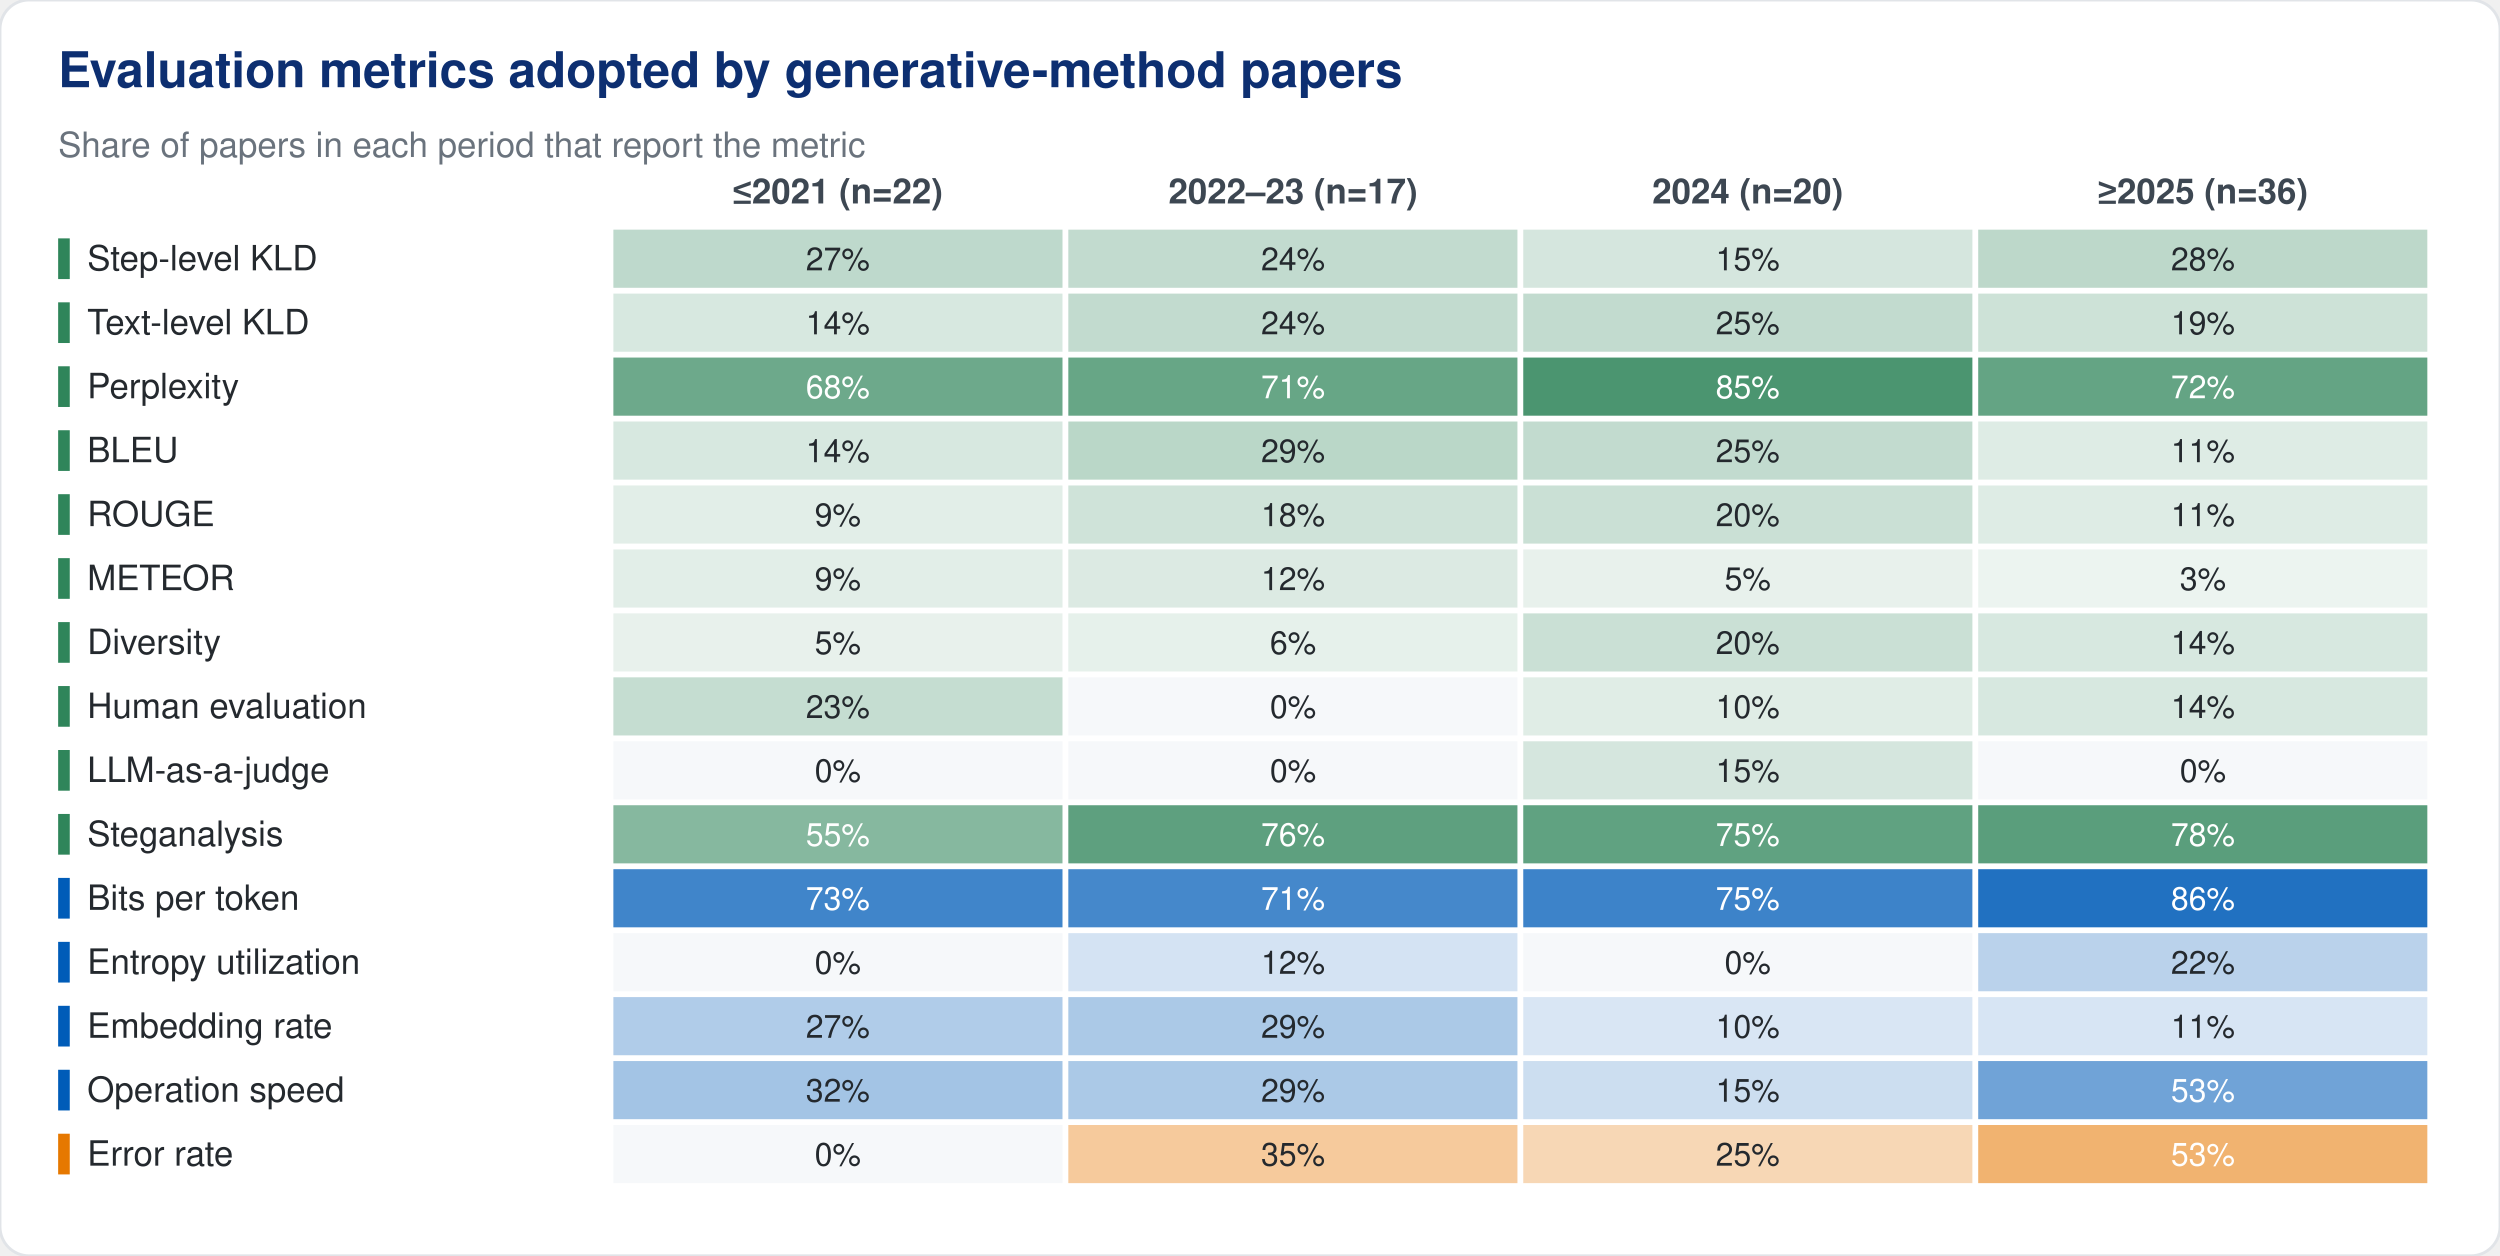
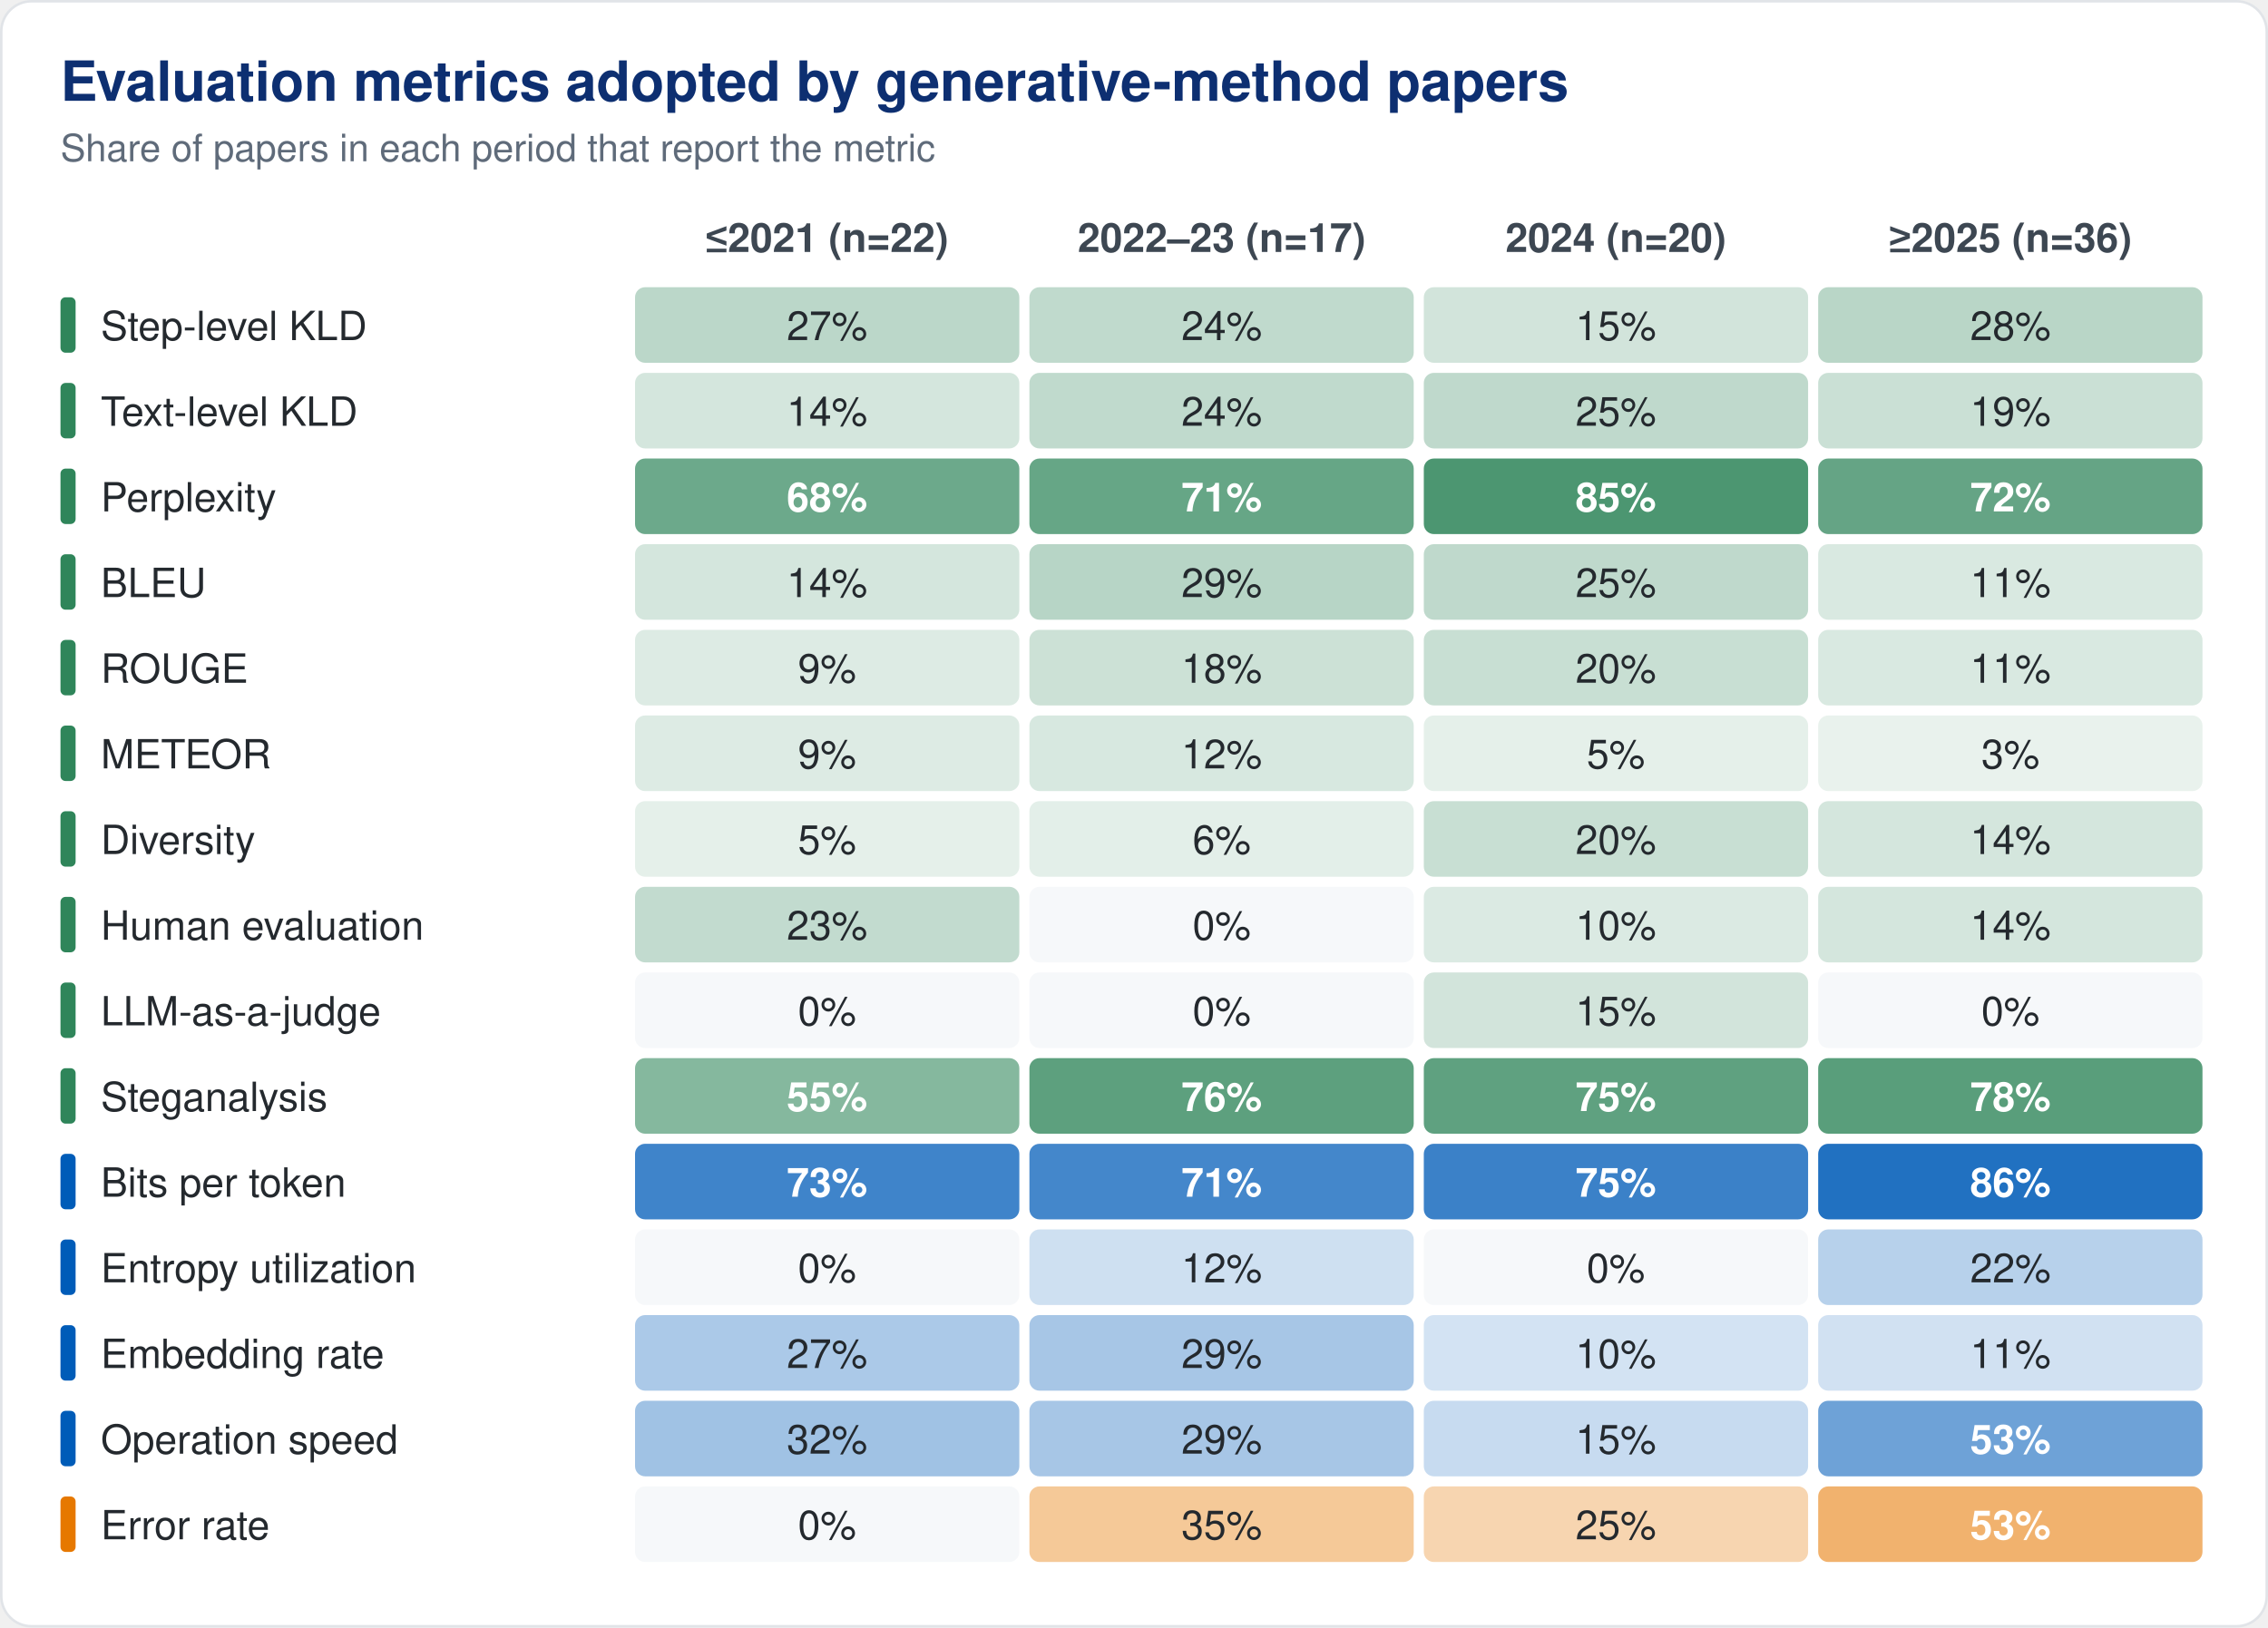
- <svg xmlns="http://www.w3.org/2000/svg" width="860" height="432" viewBox="0 0 860 432" font-family="-apple-system, BlinkMacSystemFont, 'Segoe UI', Helvetica, Arial, sans-serif">
-   <rect width="860" height="432" rx="10" fill="#ffffff" stroke="#e1e4e8" />
-   <text x="20" y="30" font-size="17" font-weight="600" fill="#0D2F71">Evaluation metrics adopted by generative-method papers</text>
-   <text x="20" y="54" font-size="12" fill="#6a737d">Share of papers in each period that report the metric</text>
-   <text x="288.2" y="70" font-size="12" font-weight="600" fill="#3d4752" text-anchor="middle">≤2021 (n=22)</text>
-   <text x="444.8" y="70" font-size="12" font-weight="600" fill="#3d4752" text-anchor="middle">2022–23 (n=17)</text>
-   <text x="601.2" y="70" font-size="12" font-weight="600" fill="#3d4752" text-anchor="middle">2024 (n=20)</text>
-   <text x="757.8" y="70" font-size="12" font-weight="600" fill="#3d4752" text-anchor="middle">≥2025 (n=36)</text>
-   <rect x="20" y="82" width="4" height="14" fill="#2F855A" />
-   <text x="30" y="93.0" font-size="12" fill="#24292e">Step-level KLD</text>
-   <rect x="211.0" y="79" width="154.5" height="20" fill="#2F855A" fill-opacity="0.31" />
-   <text x="288.2" y="93.0" font-size="11" fill="#24292e" text-anchor="middle">27%</text>
-   <rect x="367.5" y="79" width="154.5" height="20" fill="#2F855A" fill-opacity="0.29" />
-   <text x="444.8" y="93.0" font-size="11" fill="#24292e" text-anchor="middle">24%</text>
-   <rect x="524.0" y="79" width="154.5" height="20" fill="#2F855A" fill-opacity="0.20" />
-   <text x="601.2" y="93.0" font-size="11" fill="#24292e" text-anchor="middle">15%</text>
-   <rect x="680.5" y="79" width="154.5" height="20" fill="#2F855A" fill-opacity="0.32" />
-   <text x="757.8" y="93.0" font-size="11" fill="#24292e" text-anchor="middle">28%</text>
-   <rect x="20" y="104" width="4" height="14" fill="#2F855A" />
-   <text x="30" y="115.0" font-size="12" fill="#24292e">Text-level KLD</text>
-   <rect x="211.0" y="101" width="154.5" height="20" fill="#2F855A" fill-opacity="0.19" />
-   <text x="288.2" y="115.0" font-size="11" fill="#24292e" text-anchor="middle">14%</text>
-   <rect x="367.5" y="101" width="154.5" height="20" fill="#2F855A" fill-opacity="0.29" />
-   <text x="444.8" y="115.0" font-size="11" fill="#24292e" text-anchor="middle">24%</text>
-   <rect x="524.0" y="101" width="154.5" height="20" fill="#2F855A" fill-opacity="0.29" />
-   <text x="601.2" y="115.0" font-size="11" fill="#24292e" text-anchor="middle">25%</text>
-   <rect x="680.5" y="101" width="154.5" height="20" fill="#2F855A" fill-opacity="0.24" />
-   <text x="757.8" y="115.0" font-size="11" fill="#24292e" text-anchor="middle">19%</text>
-   <rect x="20" y="126" width="4" height="14" fill="#2F855A" />
-   <text x="30" y="137.0" font-size="12" fill="#24292e">Perplexity</text>
-   <rect x="211.0" y="123" width="154.5" height="20" fill="#2F855A" fill-opacity="0.70" />
-   <text x="288.2" y="137.0" font-size="11" fill="#ffffff" text-anchor="middle">68%</text>
-   <rect x="367.5" y="123" width="154.5" height="20" fill="#2F855A" fill-opacity="0.73" />
-   <text x="444.8" y="137.0" font-size="11" fill="#ffffff" text-anchor="middle">71%</text>
-   <rect x="524.0" y="123" width="154.5" height="20" fill="#2F855A" fill-opacity="0.86" />
-   <text x="601.2" y="137.0" font-size="11" fill="#ffffff" text-anchor="middle">85%</text>
-   <rect x="680.5" y="123" width="154.5" height="20" fill="#2F855A" fill-opacity="0.74" />
-   <text x="757.8" y="137.0" font-size="11" fill="#ffffff" text-anchor="middle">72%</text>
-   <rect x="20" y="148" width="4" height="14" fill="#2F855A" />
-   <text x="30" y="159.0" font-size="12" fill="#24292e">BLEU</text>
-   <rect x="211.0" y="145" width="154.5" height="20" fill="#2F855A" fill-opacity="0.19" />
-   <text x="288.2" y="159.0" font-size="11" fill="#24292e" text-anchor="middle">14%</text>
-   <rect x="367.5" y="145" width="154.5" height="20" fill="#2F855A" fill-opacity="0.33" />
-   <text x="444.8" y="159.0" font-size="11" fill="#24292e" text-anchor="middle">29%</text>
-   <rect x="524.0" y="145" width="154.5" height="20" fill="#2F855A" fill-opacity="0.29" />
-   <text x="601.2" y="159.0" font-size="11" fill="#24292e" text-anchor="middle">25%</text>
-   <rect x="680.5" y="145" width="154.5" height="20" fill="#2F855A" fill-opacity="0.16" />
-   <text x="757.8" y="159.0" font-size="11" fill="#24292e" text-anchor="middle">11%</text>
-   <rect x="20" y="170" width="4" height="14" fill="#2F855A" />
-   <text x="30" y="181.0" font-size="12" fill="#24292e">ROUGE</text>
-   <rect x="211.0" y="167" width="154.5" height="20" fill="#2F855A" fill-opacity="0.14" />
-   <text x="288.2" y="181.0" font-size="11" fill="#24292e" text-anchor="middle">9%</text>
-   <rect x="367.5" y="167" width="154.5" height="20" fill="#2F855A" fill-opacity="0.23" />
-   <text x="444.8" y="181.0" font-size="11" fill="#24292e" text-anchor="middle">18%</text>
-   <rect x="524.0" y="167" width="154.5" height="20" fill="#2F855A" fill-opacity="0.25" />
-   <text x="601.2" y="181.0" font-size="11" fill="#24292e" text-anchor="middle">20%</text>
-   <rect x="680.5" y="167" width="154.5" height="20" fill="#2F855A" fill-opacity="0.16" />
-   <text x="757.8" y="181.0" font-size="11" fill="#24292e" text-anchor="middle">11%</text>
-   <rect x="20" y="192" width="4" height="14" fill="#2F855A" />
-   <text x="30" y="203.0" font-size="12" fill="#24292e">METEOR</text>
-   <rect x="211.0" y="189" width="154.5" height="20" fill="#2F855A" fill-opacity="0.14" />
-   <text x="288.2" y="203.0" font-size="11" fill="#24292e" text-anchor="middle">9%</text>
-   <rect x="367.5" y="189" width="154.5" height="20" fill="#2F855A" fill-opacity="0.17" />
-   <text x="444.8" y="203.0" font-size="11" fill="#24292e" text-anchor="middle">12%</text>
-   <rect x="524.0" y="189" width="154.5" height="20" fill="#2F855A" fill-opacity="0.11" />
-   <text x="601.2" y="203.0" font-size="11" fill="#24292e" text-anchor="middle">5%</text>
-   <rect x="680.5" y="189" width="154.5" height="20" fill="#2F855A" fill-opacity="0.09" />
-   <text x="757.8" y="203.0" font-size="11" fill="#24292e" text-anchor="middle">3%</text>
-   <rect x="20" y="214" width="4" height="14" fill="#2F855A" />
-   <text x="30" y="225.0" font-size="12" fill="#24292e">Diversity</text>
-   <rect x="211.0" y="211" width="154.5" height="20" fill="#2F855A" fill-opacity="0.11" />
-   <text x="288.2" y="225.0" font-size="11" fill="#24292e" text-anchor="middle">5%</text>
-   <rect x="367.5" y="211" width="154.5" height="20" fill="#2F855A" fill-opacity="0.12" />
-   <text x="444.8" y="225.0" font-size="11" fill="#24292e" text-anchor="middle">6%</text>
-   <rect x="524.0" y="211" width="154.5" height="20" fill="#2F855A" fill-opacity="0.25" />
-   <text x="601.2" y="225.0" font-size="11" fill="#24292e" text-anchor="middle">20%</text>
-   <rect x="680.5" y="211" width="154.5" height="20" fill="#2F855A" fill-opacity="0.19" />
-   <text x="757.8" y="225.0" font-size="11" fill="#24292e" text-anchor="middle">14%</text>
-   <rect x="20" y="236" width="4" height="14" fill="#2F855A" />
-   <text x="30" y="247.0" font-size="12" fill="#24292e">Human evaluation</text>
-   <rect x="211.0" y="233" width="154.5" height="20" fill="#2F855A" fill-opacity="0.28" />
-   <text x="288.2" y="247.0" font-size="11" fill="#24292e" text-anchor="middle">23%</text>
-   <rect x="367.5" y="233" width="154.5" height="20" fill="#f6f8fa" fill-opacity="1.00" />
-   <text x="444.8" y="247.0" font-size="11" fill="#24292e" text-anchor="middle">0%</text>
-   <rect x="524.0" y="233" width="154.5" height="20" fill="#2F855A" fill-opacity="0.15" />
-   <text x="601.2" y="247.0" font-size="11" fill="#24292e" text-anchor="middle">10%</text>
-   <rect x="680.5" y="233" width="154.5" height="20" fill="#2F855A" fill-opacity="0.19" />
-   <text x="757.8" y="247.0" font-size="11" fill="#24292e" text-anchor="middle">14%</text>
-   <rect x="20" y="258" width="4" height="14" fill="#2F855A" />
-   <text x="30" y="269.0" font-size="12" fill="#24292e">LLM-as-a-judge</text>
-   <rect x="211.0" y="255" width="154.5" height="20" fill="#f6f8fa" fill-opacity="1.00" />
-   <text x="288.2" y="269.0" font-size="11" fill="#24292e" text-anchor="middle">0%</text>
-   <rect x="367.5" y="255" width="154.5" height="20" fill="#f6f8fa" fill-opacity="1.00" />
-   <text x="444.8" y="269.0" font-size="11" fill="#24292e" text-anchor="middle">0%</text>
-   <rect x="524.0" y="255" width="154.5" height="20" fill="#2F855A" fill-opacity="0.20" />
-   <text x="601.2" y="269.0" font-size="11" fill="#24292e" text-anchor="middle">15%</text>
-   <rect x="680.5" y="255" width="154.5" height="20" fill="#f6f8fa" fill-opacity="1.00" />
-   <text x="757.8" y="269.0" font-size="11" fill="#24292e" text-anchor="middle">0%</text>
-   <rect x="20" y="280" width="4" height="14" fill="#2F855A" />
-   <text x="30" y="291.0" font-size="12" fill="#24292e">Steganalysis</text>
-   <rect x="211.0" y="277" width="154.5" height="20" fill="#2F855A" fill-opacity="0.58" />
-   <text x="288.2" y="291.0" font-size="11" fill="#ffffff" text-anchor="middle">55%</text>
-   <rect x="367.5" y="277" width="154.5" height="20" fill="#2F855A" fill-opacity="0.77" />
-   <text x="444.8" y="291.0" font-size="11" fill="#ffffff" text-anchor="middle">76%</text>
-   <rect x="524.0" y="277" width="154.5" height="20" fill="#2F855A" fill-opacity="0.76" />
-   <text x="601.2" y="291.0" font-size="11" fill="#ffffff" text-anchor="middle">75%</text>
-   <rect x="680.5" y="277" width="154.5" height="20" fill="#2F855A" fill-opacity="0.79" />
-   <text x="757.8" y="291.0" font-size="11" fill="#ffffff" text-anchor="middle">78%</text>
-   <rect x="20" y="302" width="4" height="14" fill="#005CB8" />
-   <text x="30" y="313.0" font-size="12" fill="#24292e">Bits per token</text>
-   <rect x="211.0" y="299" width="154.5" height="20" fill="#005CB8" fill-opacity="0.75" />
-   <text x="288.2" y="313.0" font-size="11" fill="#ffffff" text-anchor="middle">73%</text>
-   <rect x="367.5" y="299" width="154.5" height="20" fill="#005CB8" fill-opacity="0.73" />
-   <text x="444.8" y="313.0" font-size="11" fill="#ffffff" text-anchor="middle">71%</text>
-   <rect x="524.0" y="299" width="154.5" height="20" fill="#005CB8" fill-opacity="0.76" />
-   <text x="601.2" y="313.0" font-size="11" fill="#ffffff" text-anchor="middle">75%</text>
-   <rect x="680.5" y="299" width="154.5" height="20" fill="#005CB8" fill-opacity="0.87" />
-   <text x="757.8" y="313.0" font-size="11" fill="#ffffff" text-anchor="middle">86%</text>
-   <rect x="20" y="324" width="4" height="14" fill="#005CB8" />
-   <text x="30" y="335.0" font-size="12" fill="#24292e">Entropy utilization</text>
-   <rect x="211.0" y="321" width="154.5" height="20" fill="#f6f8fa" fill-opacity="1.00" />
-   <text x="288.2" y="335.0" font-size="11" fill="#24292e" text-anchor="middle">0%</text>
-   <rect x="367.5" y="321" width="154.5" height="20" fill="#005CB8" fill-opacity="0.17" />
-   <text x="444.8" y="335.0" font-size="11" fill="#24292e" text-anchor="middle">12%</text>
-   <rect x="524.0" y="321" width="154.5" height="20" fill="#f6f8fa" fill-opacity="1.00" />
-   <text x="601.2" y="335.0" font-size="11" fill="#24292e" text-anchor="middle">0%</text>
-   <rect x="680.5" y="321" width="154.5" height="20" fill="#005CB8" fill-opacity="0.27" />
-   <text x="757.8" y="335.0" font-size="11" fill="#24292e" text-anchor="middle">22%</text>
-   <rect x="20" y="346" width="4" height="14" fill="#005CB8" />
-   <text x="30" y="357.0" font-size="12" fill="#24292e">Embedding rate</text>
-   <rect x="211.0" y="343" width="154.5" height="20" fill="#005CB8" fill-opacity="0.31" />
-   <text x="288.2" y="357.0" font-size="11" fill="#24292e" text-anchor="middle">27%</text>
-   <rect x="367.5" y="343" width="154.5" height="20" fill="#005CB8" fill-opacity="0.33" />
-   <text x="444.8" y="357.0" font-size="11" fill="#24292e" text-anchor="middle">29%</text>
-   <rect x="524.0" y="343" width="154.5" height="20" fill="#005CB8" fill-opacity="0.15" />
-   <text x="601.2" y="357.0" font-size="11" fill="#24292e" text-anchor="middle">10%</text>
-   <rect x="680.5" y="343" width="154.5" height="20" fill="#005CB8" fill-opacity="0.16" />
-   <text x="757.8" y="357.0" font-size="11" fill="#24292e" text-anchor="middle">11%</text>
-   <rect x="20" y="368" width="4" height="14" fill="#005CB8" />
-   <text x="30" y="379.0" font-size="12" fill="#24292e">Operation speed</text>
-   <rect x="211.0" y="365" width="154.5" height="20" fill="#005CB8" fill-opacity="0.36" />
-   <text x="288.2" y="379.0" font-size="11" fill="#24292e" text-anchor="middle">32%</text>
-   <rect x="367.5" y="365" width="154.5" height="20" fill="#005CB8" fill-opacity="0.33" />
-   <text x="444.8" y="379.0" font-size="11" fill="#24292e" text-anchor="middle">29%</text>
-   <rect x="524.0" y="365" width="154.5" height="20" fill="#005CB8" fill-opacity="0.20" />
-   <text x="601.2" y="379.0" font-size="11" fill="#24292e" text-anchor="middle">15%</text>
-   <rect x="680.5" y="365" width="154.5" height="20" fill="#005CB8" fill-opacity="0.56" />
-   <text x="757.8" y="379.0" font-size="11" fill="#ffffff" text-anchor="middle">53%</text>
-   <rect x="20" y="390" width="4" height="14" fill="#E67800" />
-   <text x="30" y="401.0" font-size="12" fill="#24292e">Error rate</text>
-   <rect x="211.0" y="387" width="154.5" height="20" fill="#f6f8fa" fill-opacity="1.00" />
-   <text x="288.2" y="401.0" font-size="11" fill="#24292e" text-anchor="middle">0%</text>
-   <rect x="367.5" y="387" width="154.5" height="20" fill="#E67800" fill-opacity="0.39" />
-   <text x="444.8" y="401.0" font-size="11" fill="#24292e" text-anchor="middle">35%</text>
-   <rect x="524.0" y="387" width="154.5" height="20" fill="#E67800" fill-opacity="0.29" />
-   <text x="601.2" y="401.0" font-size="11" fill="#24292e" text-anchor="middle">25%</text>
-   <rect x="680.5" y="387" width="154.5" height="20" fill="#E67800" fill-opacity="0.56" />
-   <text x="757.8" y="401.0" font-size="11" fill="#ffffff" text-anchor="middle">53%</text>
+ <svg xmlns="http://www.w3.org/2000/svg" width="900" height="646" viewBox="0 0 900 646" font-family="-apple-system, BlinkMacSystemFont, 'Segoe UI', Helvetica, Arial, sans-serif">
+   <rect x="0.5" y="0.5" width="899" height="645" rx="12" fill="#ffffff" stroke="#e1e4e8" />
+   <text x="24" y="40" font-size="22" font-weight="700" fill="#0D2F71">Evaluation metrics adopted by generative-method papers</text>
+   <text x="24" y="64" font-size="15" fill="#5f6b7a">Share of papers in each period that report the metric</text>
+   <text x="328.2" y="100" font-size="16" font-weight="700" fill="#3d4752" text-anchor="middle">≤2021 (n=22)</text>
+   <text x="484.8" y="100" font-size="16" font-weight="700" fill="#3d4752" text-anchor="middle">2022–23 (n=17)</text>
+   <text x="641.2" y="100" font-size="16" font-weight="700" fill="#3d4752" text-anchor="middle">2024 (n=20)</text>
+   <text x="797.8" y="100" font-size="16" font-weight="700" fill="#3d4752" text-anchor="middle">≥2025 (n=36)</text>
+   <rect x="24" y="118" width="6" height="22" rx="2" fill="#2F855A" />
+   <text x="40" y="135.0" font-size="16" fill="#24292e">Step-level KLD</text>
+   <rect x="252.0" y="114" width="152.5" height="30" rx="4" fill="#BBD7C9" />
+   <text x="328.2" y="135.0" font-size="16" font-weight="400" fill="#24292e" text-anchor="middle">27%</text>
+   <rect x="408.5" y="114" width="152.5" height="30" rx="4" fill="#C0DACD" />
+   <text x="484.8" y="135.0" font-size="16" font-weight="400" fill="#24292e" text-anchor="middle">24%</text>
+   <rect x="565.0" y="114" width="152.5" height="30" rx="4" fill="#D2E4DB" />
+   <text x="641.2" y="135.0" font-size="16" font-weight="400" fill="#24292e" text-anchor="middle">15%</text>
+   <rect x="721.5" y="114" width="152.5" height="30" rx="4" fill="#B9D6C7" />
+   <text x="797.8" y="135.0" font-size="16" font-weight="400" fill="#24292e" text-anchor="middle">28%</text>
+   <rect x="24" y="152" width="6" height="22" rx="2" fill="#2F855A" />
+   <text x="40" y="169.0" font-size="16" fill="#24292e">Text-level KLD</text>
+   <rect x="252.0" y="148" width="152.5" height="30" rx="4" fill="#D4E6DD" />
+   <text x="328.2" y="169.0" font-size="16" font-weight="400" fill="#24292e" text-anchor="middle">14%</text>
+   <rect x="408.5" y="148" width="152.5" height="30" rx="4" fill="#C0DACD" />
+   <text x="484.8" y="169.0" font-size="16" font-weight="400" fill="#24292e" text-anchor="middle">24%</text>
+   <rect x="565.0" y="148" width="152.5" height="30" rx="4" fill="#BFD9CC" />
+   <text x="641.2" y="169.0" font-size="16" font-weight="400" fill="#24292e" text-anchor="middle">25%</text>
+   <rect x="721.5" y="148" width="152.5" height="30" rx="4" fill="#CAE0D5" />
+   <text x="797.8" y="169.0" font-size="16" font-weight="400" fill="#24292e" text-anchor="middle">19%</text>
+   <rect x="24" y="186" width="6" height="22" rx="2" fill="#2F855A" />
+   <text x="40" y="203.0" font-size="16" fill="#24292e">Perplexity</text>
+   <rect x="252.0" y="182" width="152.5" height="30" rx="4" fill="#6CA98B" />
+   <text x="328.2" y="203.0" font-size="16" font-weight="600" fill="#ffffff" text-anchor="middle">68%</text>
+   <rect x="408.5" y="182" width="152.5" height="30" rx="4" fill="#66A686" />
+   <text x="484.8" y="203.0" font-size="16" font-weight="600" fill="#ffffff" text-anchor="middle">71%</text>
+   <rect x="565.0" y="182" width="152.5" height="30" rx="4" fill="#4C9671" />
+   <text x="641.2" y="203.0" font-size="16" font-weight="600" fill="#ffffff" text-anchor="middle">85%</text>
+   <rect x="721.5" y="182" width="152.5" height="30" rx="4" fill="#65A485" />
+   <text x="797.8" y="203.0" font-size="16" font-weight="600" fill="#ffffff" text-anchor="middle">72%</text>
+   <rect x="24" y="220" width="6" height="22" rx="2" fill="#2F855A" />
+   <text x="40" y="237.0" font-size="16" fill="#24292e">BLEU</text>
+   <rect x="252.0" y="216" width="152.5" height="30" rx="4" fill="#D4E6DD" />
+   <text x="328.2" y="237.0" font-size="16" font-weight="400" fill="#24292e" text-anchor="middle">14%</text>
+   <rect x="408.5" y="216" width="152.5" height="30" rx="4" fill="#B7D5C6" />
+   <text x="484.8" y="237.0" font-size="16" font-weight="400" fill="#24292e" text-anchor="middle">29%</text>
+   <rect x="565.0" y="216" width="152.5" height="30" rx="4" fill="#BFD9CC" />
+   <text x="641.2" y="237.0" font-size="16" font-weight="400" fill="#24292e" text-anchor="middle">25%</text>
+   <rect x="721.5" y="216" width="152.5" height="30" rx="4" fill="#D9E9E1" />
+   <text x="797.8" y="237.0" font-size="16" font-weight="400" fill="#24292e" text-anchor="middle">11%</text>
+   <rect x="24" y="254" width="6" height="22" rx="2" fill="#2F855A" />
+   <text x="40" y="271.0" font-size="16" fill="#24292e">ROUGE</text>
+   <rect x="252.0" y="250" width="152.5" height="30" rx="4" fill="#DDEBE4" />
+   <text x="328.2" y="271.0" font-size="16" font-weight="400" fill="#24292e" text-anchor="middle">9%</text>
+   <rect x="408.5" y="250" width="152.5" height="30" rx="4" fill="#CCE1D6" />
+   <text x="484.8" y="271.0" font-size="16" font-weight="400" fill="#24292e" text-anchor="middle">18%</text>
+   <rect x="565.0" y="250" width="152.5" height="30" rx="4" fill="#C8DFD3" />
+   <text x="641.2" y="271.0" font-size="16" font-weight="400" fill="#24292e" text-anchor="middle">20%</text>
+   <rect x="721.5" y="250" width="152.5" height="30" rx="4" fill="#D9E9E1" />
+   <text x="797.8" y="271.0" font-size="16" font-weight="400" fill="#24292e" text-anchor="middle">11%</text>
+   <rect x="24" y="288" width="6" height="22" rx="2" fill="#2F855A" />
+   <text x="40" y="305.0" font-size="16" fill="#24292e">METEOR</text>
+   <rect x="252.0" y="284" width="152.5" height="30" rx="4" fill="#DDEBE4" />
+   <text x="328.2" y="305.0" font-size="16" font-weight="400" fill="#24292e" text-anchor="middle">9%</text>
+   <rect x="408.5" y="284" width="152.5" height="30" rx="4" fill="#D7E8E0" />
+   <text x="484.8" y="305.0" font-size="16" font-weight="400" fill="#24292e" text-anchor="middle">12%</text>
+   <rect x="565.0" y="284" width="152.5" height="30" rx="4" fill="#E5F0EA" />
+   <text x="641.2" y="305.0" font-size="16" font-weight="400" fill="#24292e" text-anchor="middle">5%</text>
+   <rect x="721.5" y="284" width="152.5" height="30" rx="4" fill="#E9F2ED" />
+   <text x="797.8" y="305.0" font-size="16" font-weight="400" fill="#24292e" text-anchor="middle">3%</text>
+   <rect x="24" y="322" width="6" height="22" rx="2" fill="#2F855A" />
+   <text x="40" y="339.0" font-size="16" fill="#24292e">Diversity</text>
+   <rect x="252.0" y="318" width="152.5" height="30" rx="4" fill="#E5F0EA" />
+   <text x="328.2" y="339.0" font-size="16" font-weight="400" fill="#24292e" text-anchor="middle">5%</text>
+   <rect x="408.5" y="318" width="152.5" height="30" rx="4" fill="#E3EFE9" />
+   <text x="484.8" y="339.0" font-size="16" font-weight="400" fill="#24292e" text-anchor="middle">6%</text>
+   <rect x="565.0" y="318" width="152.5" height="30" rx="4" fill="#C8DFD3" />
+   <text x="641.2" y="339.0" font-size="16" font-weight="400" fill="#24292e" text-anchor="middle">20%</text>
+   <rect x="721.5" y="318" width="152.5" height="30" rx="4" fill="#D4E6DD" />
+   <text x="797.8" y="339.0" font-size="16" font-weight="400" fill="#24292e" text-anchor="middle">14%</text>
+   <rect x="24" y="356" width="6" height="22" rx="2" fill="#2F855A" />
+   <text x="40" y="373.0" font-size="16" fill="#24292e">Human evaluation</text>
+   <rect x="252.0" y="352" width="152.5" height="30" rx="4" fill="#C2DBCF" />
+   <text x="328.2" y="373.0" font-size="16" font-weight="400" fill="#24292e" text-anchor="middle">23%</text>
+   <rect x="408.5" y="352" width="152.5" height="30" rx="4" fill="#f6f8fa" />
+   <text x="484.8" y="373.0" font-size="16" font-weight="400" fill="#24292e" text-anchor="middle">0%</text>
+   <rect x="565.0" y="352" width="152.5" height="30" rx="4" fill="#DBEAE3" />
+   <text x="641.2" y="373.0" font-size="16" font-weight="400" fill="#24292e" text-anchor="middle">10%</text>
+   <rect x="721.5" y="352" width="152.5" height="30" rx="4" fill="#D4E6DD" />
+   <text x="797.8" y="373.0" font-size="16" font-weight="400" fill="#24292e" text-anchor="middle">14%</text>
+   <rect x="24" y="390" width="6" height="22" rx="2" fill="#2F855A" />
+   <text x="40" y="407.0" font-size="16" fill="#24292e">LLM-as-a-judge</text>
+   <rect x="252.0" y="386" width="152.5" height="30" rx="4" fill="#f6f8fa" />
+   <text x="328.2" y="407.0" font-size="16" font-weight="400" fill="#24292e" text-anchor="middle">0%</text>
+   <rect x="408.5" y="386" width="152.5" height="30" rx="4" fill="#f6f8fa" />
+   <text x="484.8" y="407.0" font-size="16" font-weight="400" fill="#24292e" text-anchor="middle">0%</text>
+   <rect x="565.0" y="386" width="152.5" height="30" rx="4" fill="#D2E4DB" />
+   <text x="641.2" y="407.0" font-size="16" font-weight="400" fill="#24292e" text-anchor="middle">15%</text>
+   <rect x="721.5" y="386" width="152.5" height="30" rx="4" fill="#f6f8fa" />
+   <text x="797.8" y="407.0" font-size="16" font-weight="400" fill="#24292e" text-anchor="middle">0%</text>
+   <rect x="24" y="424" width="6" height="22" rx="2" fill="#2F855A" />
+   <text x="40" y="441.0" font-size="16" fill="#24292e">Steganalysis</text>
+   <rect x="252.0" y="420" width="152.5" height="30" rx="4" fill="#85B89E" />
+   <text x="328.2" y="441.0" font-size="16" font-weight="600" fill="#ffffff" text-anchor="middle">55%</text>
+   <rect x="408.5" y="420" width="152.5" height="30" rx="4" fill="#5DA07E" />
+   <text x="484.8" y="441.0" font-size="16" font-weight="600" fill="#ffffff" text-anchor="middle">76%</text>
+   <rect x="565.0" y="420" width="152.5" height="30" rx="4" fill="#5FA180" />
+   <text x="641.2" y="441.0" font-size="16" font-weight="600" fill="#ffffff" text-anchor="middle">75%</text>
+   <rect x="721.5" y="420" width="152.5" height="30" rx="4" fill="#599E7B" />
+   <text x="797.8" y="441.0" font-size="16" font-weight="600" fill="#ffffff" text-anchor="middle">78%</text>
+   <rect x="24" y="458" width="6" height="22" rx="2" fill="#005CB8" />
+   <text x="40" y="475.0" font-size="16" fill="#24292e">Bits per token</text>
+   <rect x="252.0" y="454" width="152.5" height="30" rx="4" fill="#3F84CA" />
+   <text x="328.2" y="475.0" font-size="16" font-weight="600" fill="#ffffff" text-anchor="middle">73%</text>
+   <rect x="408.5" y="454" width="152.5" height="30" rx="4" fill="#4487CB" />
+   <text x="484.8" y="475.0" font-size="16" font-weight="600" fill="#ffffff" text-anchor="middle">71%</text>
+   <rect x="565.0" y="454" width="152.5" height="30" rx="4" fill="#3B81C8" />
+   <text x="641.2" y="475.0" font-size="16" font-weight="600" fill="#ffffff" text-anchor="middle">75%</text>
+   <rect x="721.5" y="454" width="152.5" height="30" rx="4" fill="#2171C1" />
+   <text x="797.8" y="475.0" font-size="16" font-weight="600" fill="#ffffff" text-anchor="middle">86%</text>
+   <rect x="24" y="492" width="6" height="22" rx="2" fill="#005CB8" />
+   <text x="40" y="509.0" font-size="16" fill="#24292e">Entropy utilization</text>
+   <rect x="252.0" y="488" width="152.5" height="30" rx="4" fill="#f6f8fa" />
+   <text x="328.2" y="509.0" font-size="16" font-weight="400" fill="#24292e" text-anchor="middle">0%</text>
+   <rect x="408.5" y="488" width="152.5" height="30" rx="4" fill="#CEE0F1" />
+   <text x="484.8" y="509.0" font-size="16" font-weight="400" fill="#24292e" text-anchor="middle">12%</text>
+   <rect x="565.0" y="488" width="152.5" height="30" rx="4" fill="#f6f8fa" />
+   <text x="641.2" y="509.0" font-size="16" font-weight="400" fill="#24292e" text-anchor="middle">0%</text>
+   <rect x="721.5" y="488" width="152.5" height="30" rx="4" fill="#B7D1EB" />
+   <text x="797.8" y="509.0" font-size="16" font-weight="400" fill="#24292e" text-anchor="middle">22%</text>
+   <rect x="24" y="526" width="6" height="22" rx="2" fill="#005CB8" />
+   <text x="40" y="543.0" font-size="16" fill="#24292e">Embedding rate</text>
+   <rect x="252.0" y="522" width="152.5" height="30" rx="4" fill="#ABC9E8" />
+   <text x="328.2" y="543.0" font-size="16" font-weight="400" fill="#24292e" text-anchor="middle">27%</text>
+   <rect x="408.5" y="522" width="152.5" height="30" rx="4" fill="#A7C6E6" />
+   <text x="484.8" y="543.0" font-size="16" font-weight="400" fill="#24292e" text-anchor="middle">29%</text>
+   <rect x="565.0" y="522" width="152.5" height="30" rx="4" fill="#D3E3F3" />
+   <text x="641.2" y="543.0" font-size="16" font-weight="400" fill="#24292e" text-anchor="middle">10%</text>
+   <rect x="721.5" y="522" width="152.5" height="30" rx="4" fill="#D1E1F2" />
+   <text x="797.8" y="543.0" font-size="16" font-weight="400" fill="#24292e" text-anchor="middle">11%</text>
+   <rect x="24" y="560" width="6" height="22" rx="2" fill="#005CB8" />
+   <text x="40" y="577.0" font-size="16" fill="#24292e">Operation speed</text>
+   <rect x="252.0" y="556" width="152.5" height="30" rx="4" fill="#A0C2E4" />
+   <text x="328.2" y="577.0" font-size="16" font-weight="400" fill="#24292e" text-anchor="middle">32%</text>
+   <rect x="408.5" y="556" width="152.5" height="30" rx="4" fill="#A7C6E6" />
+   <text x="484.8" y="577.0" font-size="16" font-weight="400" fill="#24292e" text-anchor="middle">29%</text>
+   <rect x="565.0" y="556" width="152.5" height="30" rx="4" fill="#C7DBF0" />
+   <text x="641.2" y="577.0" font-size="16" font-weight="400" fill="#24292e" text-anchor="middle">15%</text>
+   <rect x="721.5" y="556" width="152.5" height="30" rx="4" fill="#6EA2D7" />
+   <text x="797.8" y="577.0" font-size="16" font-weight="600" fill="#ffffff" text-anchor="middle">53%</text>
+   <rect x="24" y="594" width="6" height="22" rx="2" fill="#E67800" />
+   <text x="40" y="611.0" font-size="16" fill="#24292e">Error rate</text>
+   <rect x="252.0" y="590" width="152.5" height="30" rx="4" fill="#f6f8fa" />
+   <text x="328.2" y="611.0" font-size="16" font-weight="400" fill="#24292e" text-anchor="middle">0%</text>
+   <rect x="408.5" y="590" width="152.5" height="30" rx="4" fill="#F5C998" />
+   <text x="484.8" y="611.0" font-size="16" font-weight="400" fill="#24292e" text-anchor="middle">35%</text>
+   <rect x="565.0" y="590" width="152.5" height="30" rx="4" fill="#F7D5B0" />
+   <text x="641.2" y="611.0" font-size="16" font-weight="400" fill="#24292e" text-anchor="middle">25%</text>
+   <rect x="721.5" y="590" width="152.5" height="30" rx="4" fill="#F1B26E" />
+   <text x="797.8" y="611.0" font-size="16" font-weight="600" fill="#ffffff" text-anchor="middle">53%</text>
</svg>
